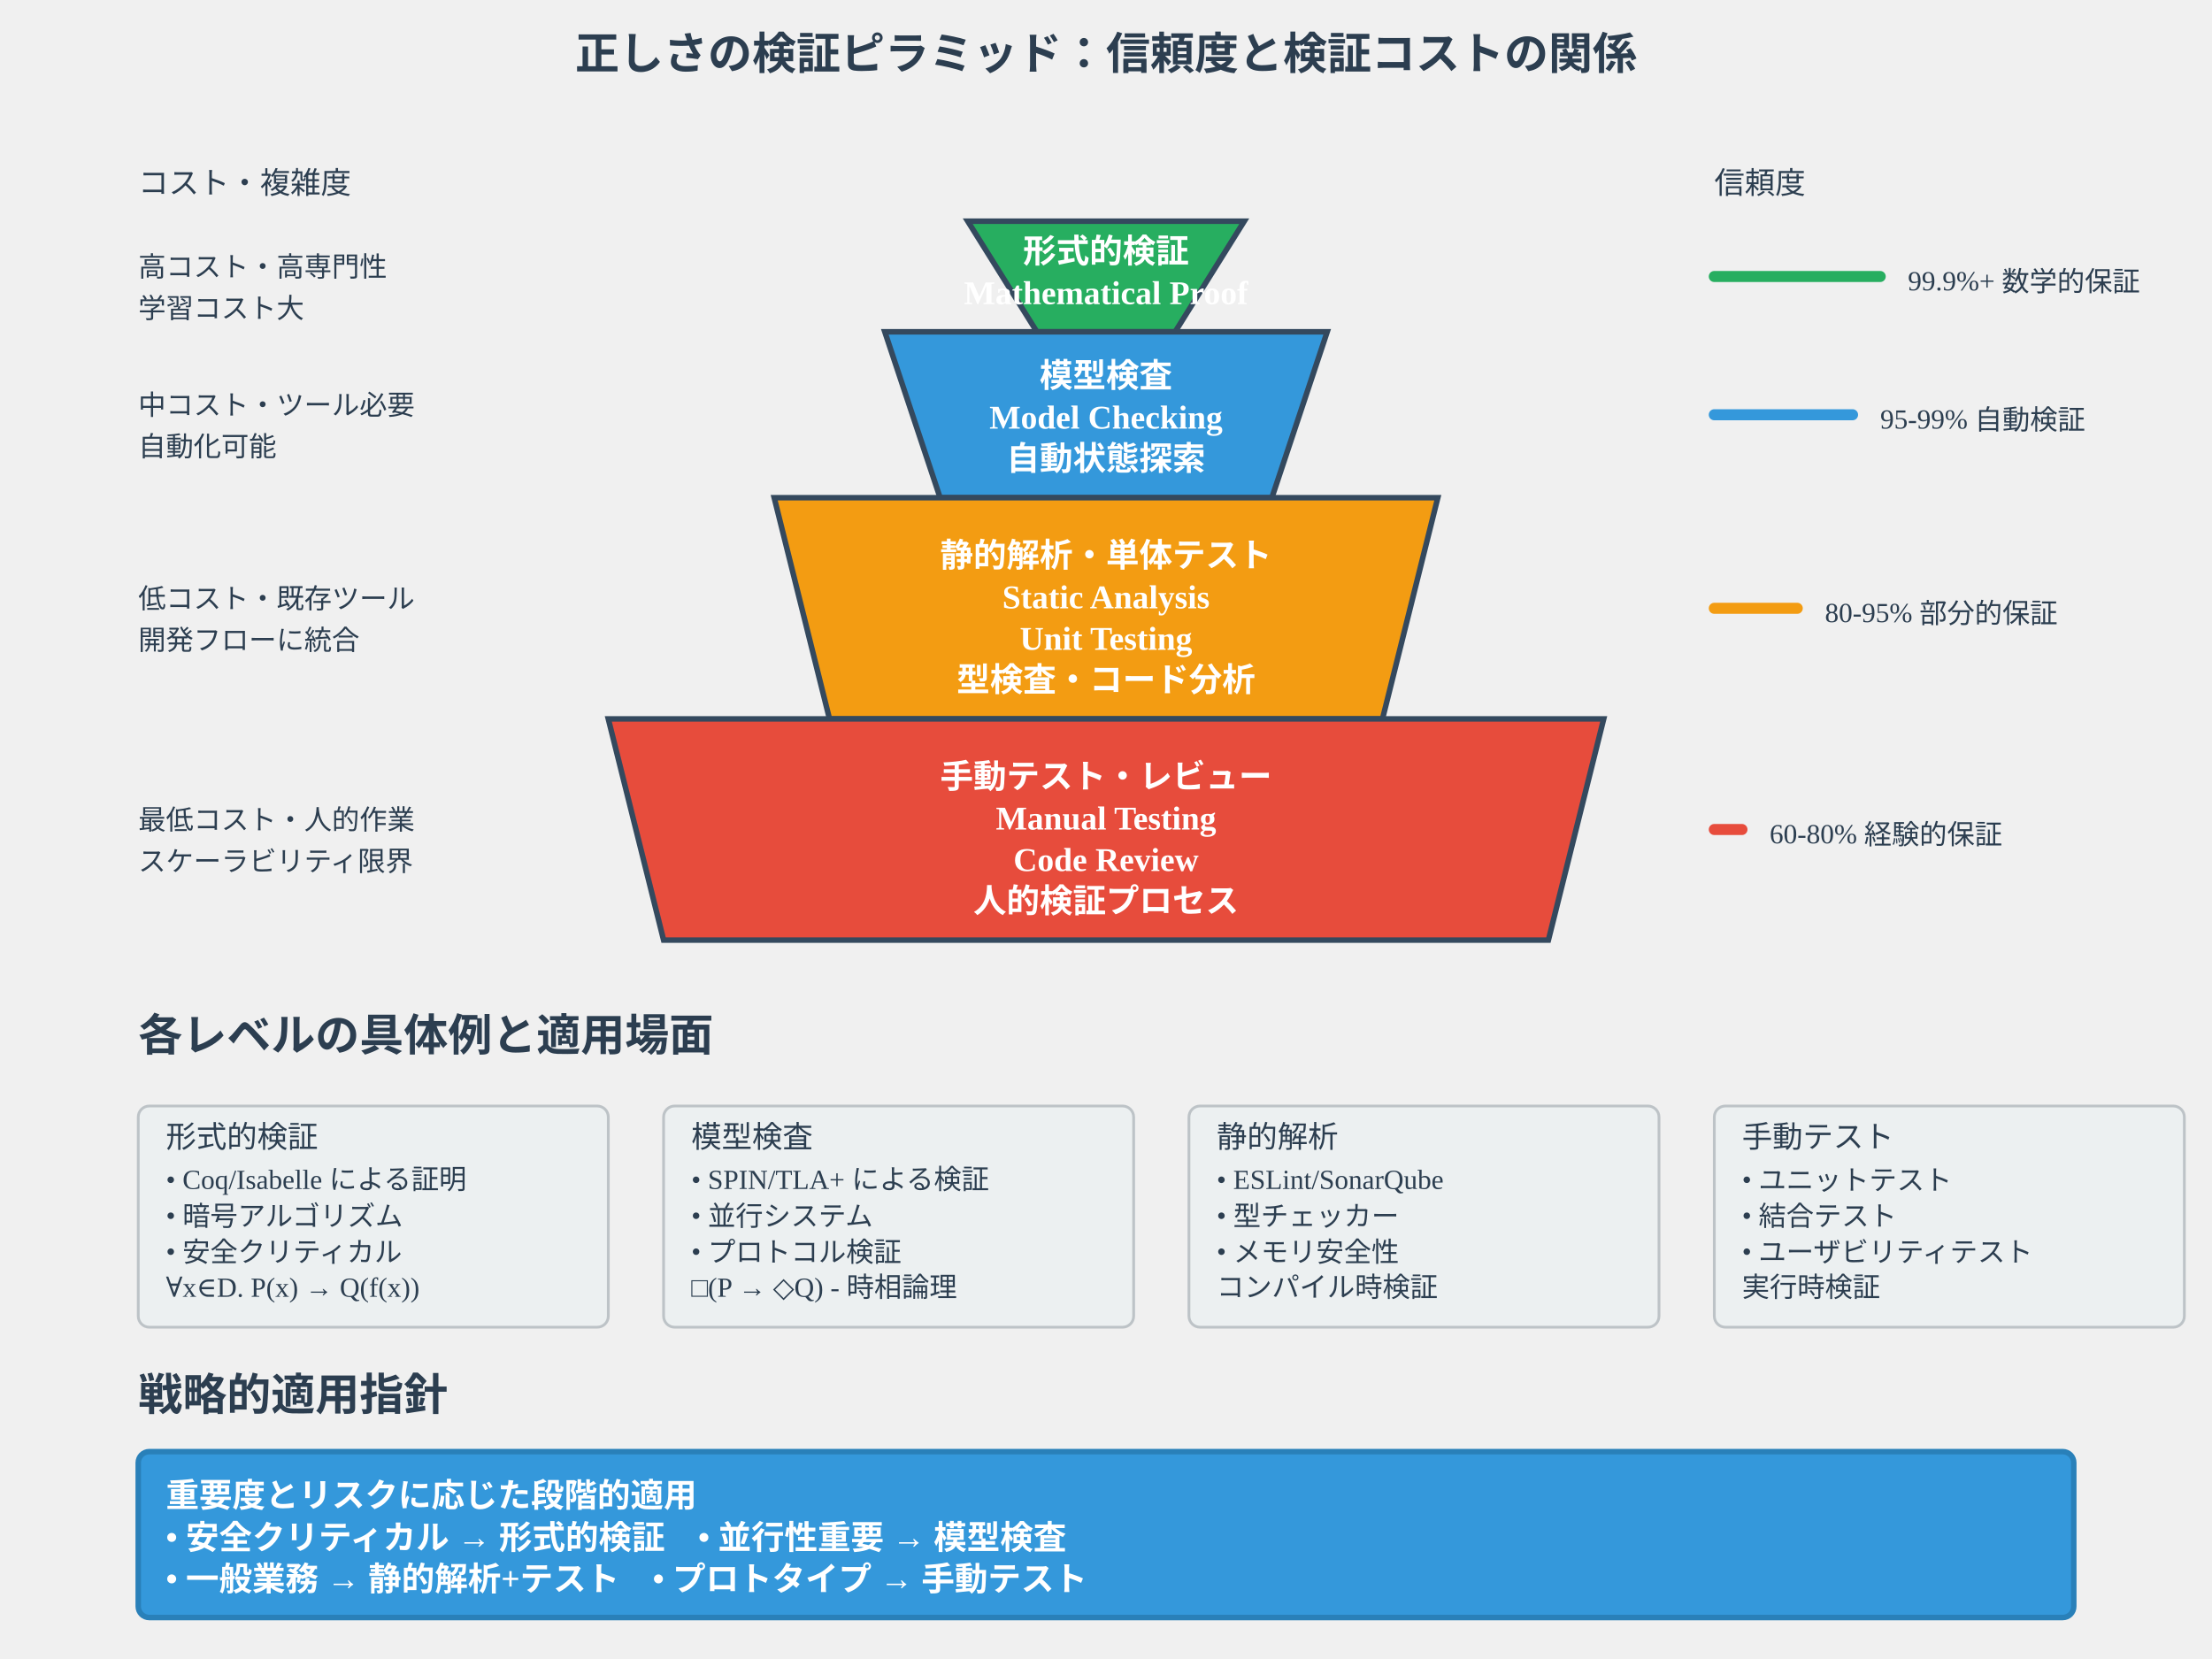
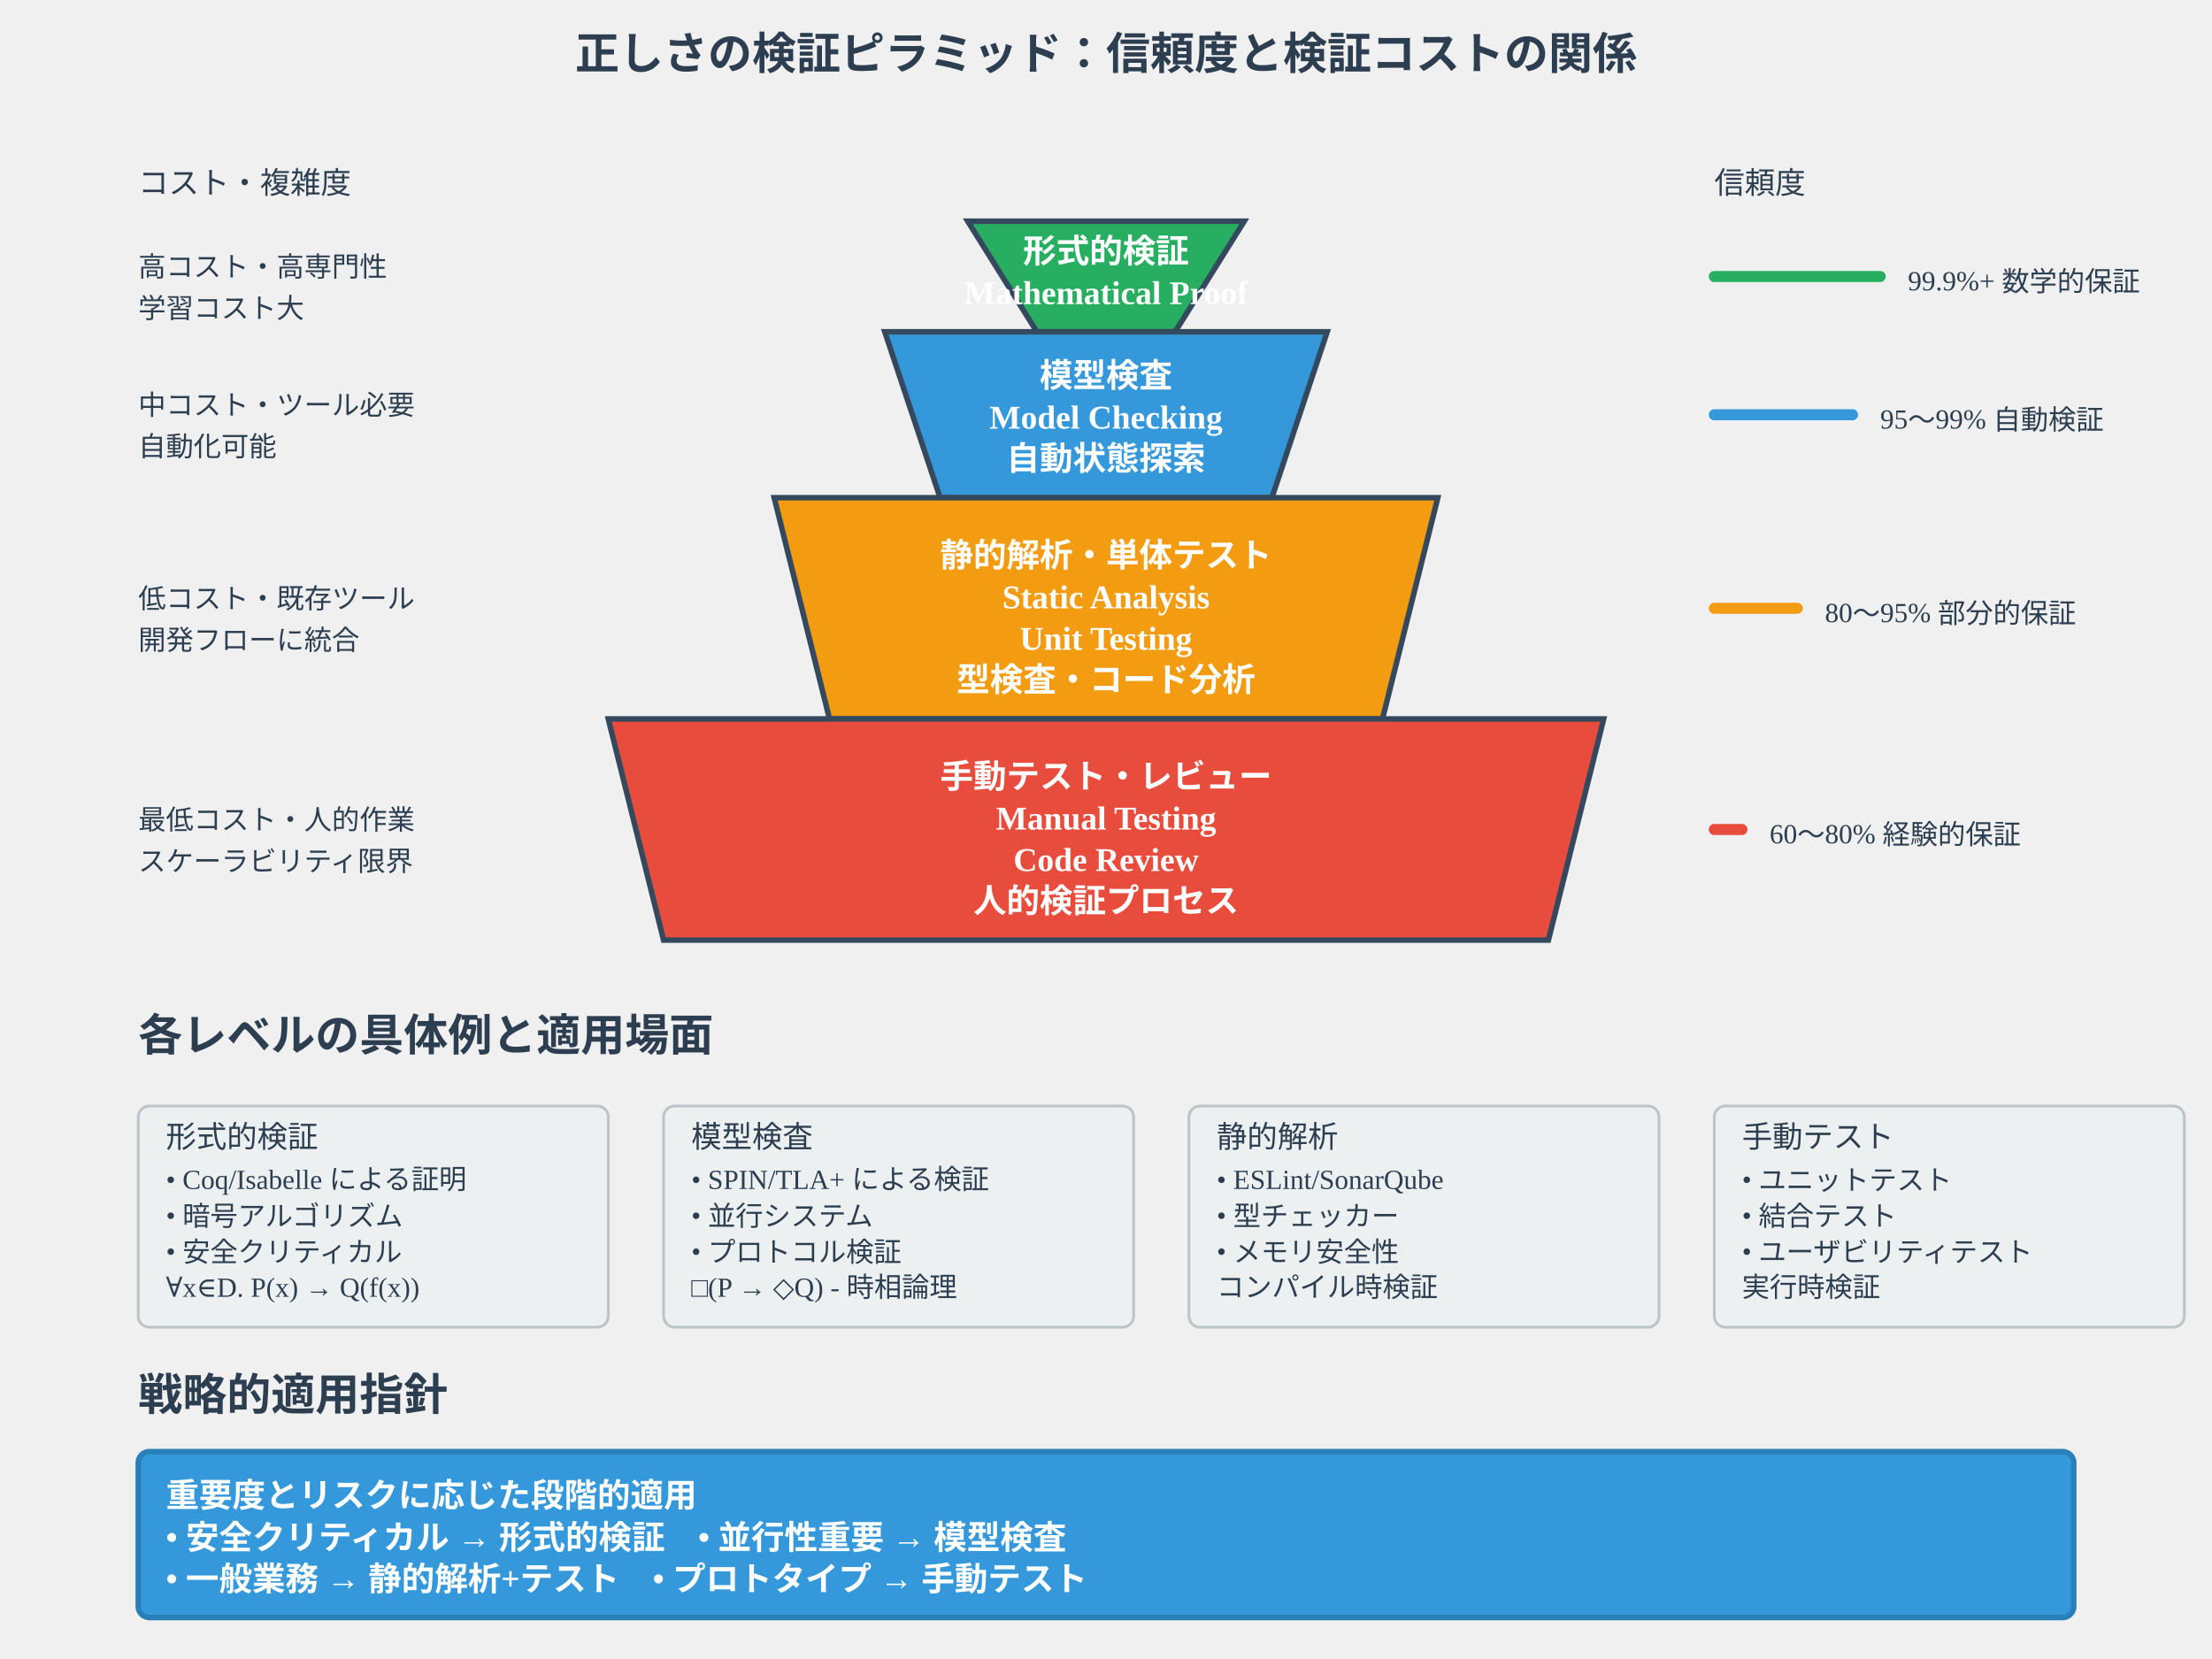
<svg xmlns="http://www.w3.org/2000/svg" viewBox="0 0 800 600">
  <defs>
    <style>
      .diagram-text { 
        font-family: 'Inter', -apple-system, BlinkMacSystemFont, sans-serif; 
        font-size: 11px; 
        fill: var(--text-color, #2c3e50);
        font-weight: 500;
      }
      .title-text { 
        font-family: 'Inter', -apple-system, BlinkMacSystemFont, sans-serif; 
        font-size: 16px; 
        fill: var(--text-color, #2c3e50);
        font-weight: 600;
      }
      .pyramid-level {
        stroke-width: 2;
        stroke: var(--border-color, #34495e);
      }
      .level1 {
        fill: var(--danger-color, #e74c3c);
      }
      .level2 {
        fill: var(--warning-color, #f39c12);
      }
      .level3 {
        fill: var(--info-color, #3498db);
      }
      .level4 {
        fill: var(--success-color, #27ae60);
      }
      .level-text {
        fill: white;
        font-weight: 600;
        font-size: 12px;
      }
      .description-text {
        font-size: 10px;
        fill: var(--text-color, #2c3e50);
      }
      .confidence-bar {
        stroke-width: 4;
        stroke-linecap: round;
      }
      .conf-low { stroke: var(--danger-color, #e74c3c); }
      .conf-medium { stroke: var(--warning-color, #f39c12); }
      .conf-high { stroke: var(--info-color, #3498db); }
      .conf-very-high { stroke: var(--success-color, #27ae60); }
      .example-box {
        fill: var(--bg-color, #ecf0f1);
        stroke: var(--border-color, #bdc3c7);
        stroke-width: 1;
        rx: 4;
      }
      .math-text {
        font-family: 'Times New Roman', serif;
        font-size: 10px;
        fill: var(--text-color, #2c3e50);
      }
    </style>
  </defs>
  <text x="400" y="25" class="title-text" text-anchor="middle">正しさの検証ピラミッド：信頼度と検証コストの関係</text>
  <polygon points="350,80 450,80 425,120 375,120" class="pyramid-level level4" />
  <text x="400" y="95" class="level-text" text-anchor="middle">形式的検証</text>
  <text x="400" y="110" class="level-text" text-anchor="middle">Mathematical Proof</text>
  <polygon points="320,120 480,120 460,180 340,180" class="pyramid-level level3" />
  <text x="400" y="140" class="level-text" text-anchor="middle">模型検査</text>
  <text x="400" y="155" class="level-text" text-anchor="middle">Model Checking</text>
  <text x="400" y="170" class="level-text" text-anchor="middle">自動状態探索</text>
  <polygon points="280,180 520,180 500,260 300,260" class="pyramid-level level2" />
  <text x="400" y="205" class="level-text" text-anchor="middle">静的解析・単体テスト</text>
  <text x="400" y="220" class="level-text" text-anchor="middle">Static Analysis</text>
  <text x="400" y="235" class="level-text" text-anchor="middle">Unit Testing</text>
  <text x="400" y="250" class="level-text" text-anchor="middle">型検査・コード分析</text>
  <polygon points="220,260 580,260 560,340 240,340" class="pyramid-level level1" />
  <text x="400" y="285" class="level-text" text-anchor="middle">手動テスト・レビュー</text>
  <text x="400" y="300" class="level-text" text-anchor="middle">Manual Testing</text>
  <text x="400" y="315" class="level-text" text-anchor="middle">Code Review</text>
  <text x="400" y="330" class="level-text" text-anchor="middle">人的検証プロセス</text>
  <text x="620" y="70" class="diagram-text" font-weight="600">信頼度</text>
  <line x1="620" y1="100" x2="680" y2="100" class="confidence-bar conf-very-high" />
  <text x="690" y="105" class="description-text">99.9%+ 数学的保証</text>
  <line x1="620" y1="150" x2="670" y2="150" class="confidence-bar conf-high" />
-   <text x="680" y="155" class="description-text">95-99% 自動検証</text>
+   <text x="680" y="155" class="description-text">95〜99% 自動検証</text>
  <line x1="620" y1="220" x2="650" y2="220" class="confidence-bar conf-medium" />
-   <text x="660" y="225" class="description-text">80-95% 部分的保証</text>
+   <text x="660" y="225" class="description-text">80〜95% 部分的保証</text>
  <line x1="620" y1="300" x2="630" y2="300" class="confidence-bar conf-low" />
-   <text x="640" y="305" class="description-text">60-80% 経験的保証</text>
+   <text x="640" y="305" class="description-text">60〜80% 経験的保証</text>
  <text x="50" y="70" class="diagram-text" font-weight="600">コスト・複雑度</text>
  <text x="50" y="100" class="description-text">高コスト・高専門性</text>
  <text x="50" y="115" class="description-text">学習コスト大</text>
  <text x="50" y="150" class="description-text">中コスト・ツール必要</text>
  <text x="50" y="165" class="description-text">自動化可能</text>
  <text x="50" y="220" class="description-text">低コスト・既存ツール</text>
  <text x="50" y="235" class="description-text">開発フローに統合</text>
  <text x="50" y="300" class="description-text">最低コスト・人的作業</text>
  <text x="50" y="315" class="description-text">スケーラビリティ限界</text>
  <text x="50" y="380" class="title-text">各レベルの具体例と適用場面</text>
  <rect x="50" y="400" width="170" height="80" class="example-box" />
  <text x="60" y="415" class="diagram-text" font-weight="600">形式的検証</text>
  <text x="60" y="430" class="description-text">• Coq/Isabelle による証明</text>
  <text x="60" y="443" class="description-text">• 暗号アルゴリズム</text>
  <text x="60" y="456" class="description-text">• 安全クリティカル</text>
  <text x="60" y="469" class="math-text">∀x∈D. P(x) → Q(f(x))</text>
  <rect x="240" y="400" width="170" height="80" class="example-box" />
  <text x="250" y="415" class="diagram-text" font-weight="600">模型検査</text>
  <text x="250" y="430" class="description-text">• SPIN/TLA+ による検証</text>
  <text x="250" y="443" class="description-text">• 並行システム</text>
  <text x="250" y="456" class="description-text">• プロトコル検証</text>
  <text x="250" y="469" class="math-text">□(P → ◇Q) - 時相論理</text>
  <rect x="430" y="400" width="170" height="80" class="example-box" />
  <text x="440" y="415" class="diagram-text" font-weight="600">静的解析</text>
  <text x="440" y="430" class="description-text">• ESLint/SonarQube</text>
  <text x="440" y="443" class="description-text">• 型チェッカー</text>
  <text x="440" y="456" class="description-text">• メモリ安全性</text>
  <text x="440" y="469" class="description-text">コンパイル時検証</text>
  <rect x="620" y="400" width="170" height="80" class="example-box" />
  <text x="630" y="415" class="diagram-text" font-weight="600">手動テスト</text>
  <text x="630" y="430" class="description-text">• ユニットテスト</text>
  <text x="630" y="443" class="description-text">• 結合テスト</text>
  <text x="630" y="456" class="description-text">• ユーザビリティテスト</text>
  <text x="630" y="469" class="description-text">実行時検証</text>
  <text x="50" y="510" class="title-text">戦略的適用指針</text>
  <rect x="50" y="525" width="700" height="60" fill="var(--info-color, #3498db)" stroke="var(--border-color, #2980b9)" stroke-width="2" rx="4" />
  <text x="60" y="545" class="level-text">重要度とリスクに応じた段階的適用</text>
  <text x="60" y="560" class="level-text">• 安全クリティカル → 形式的検証　• 並行性重要 → 模型検査</text>
  <text x="60" y="575" class="level-text">• 一般業務 → 静的解析+テスト　• プロトタイプ → 手動テスト</text>
</svg>
